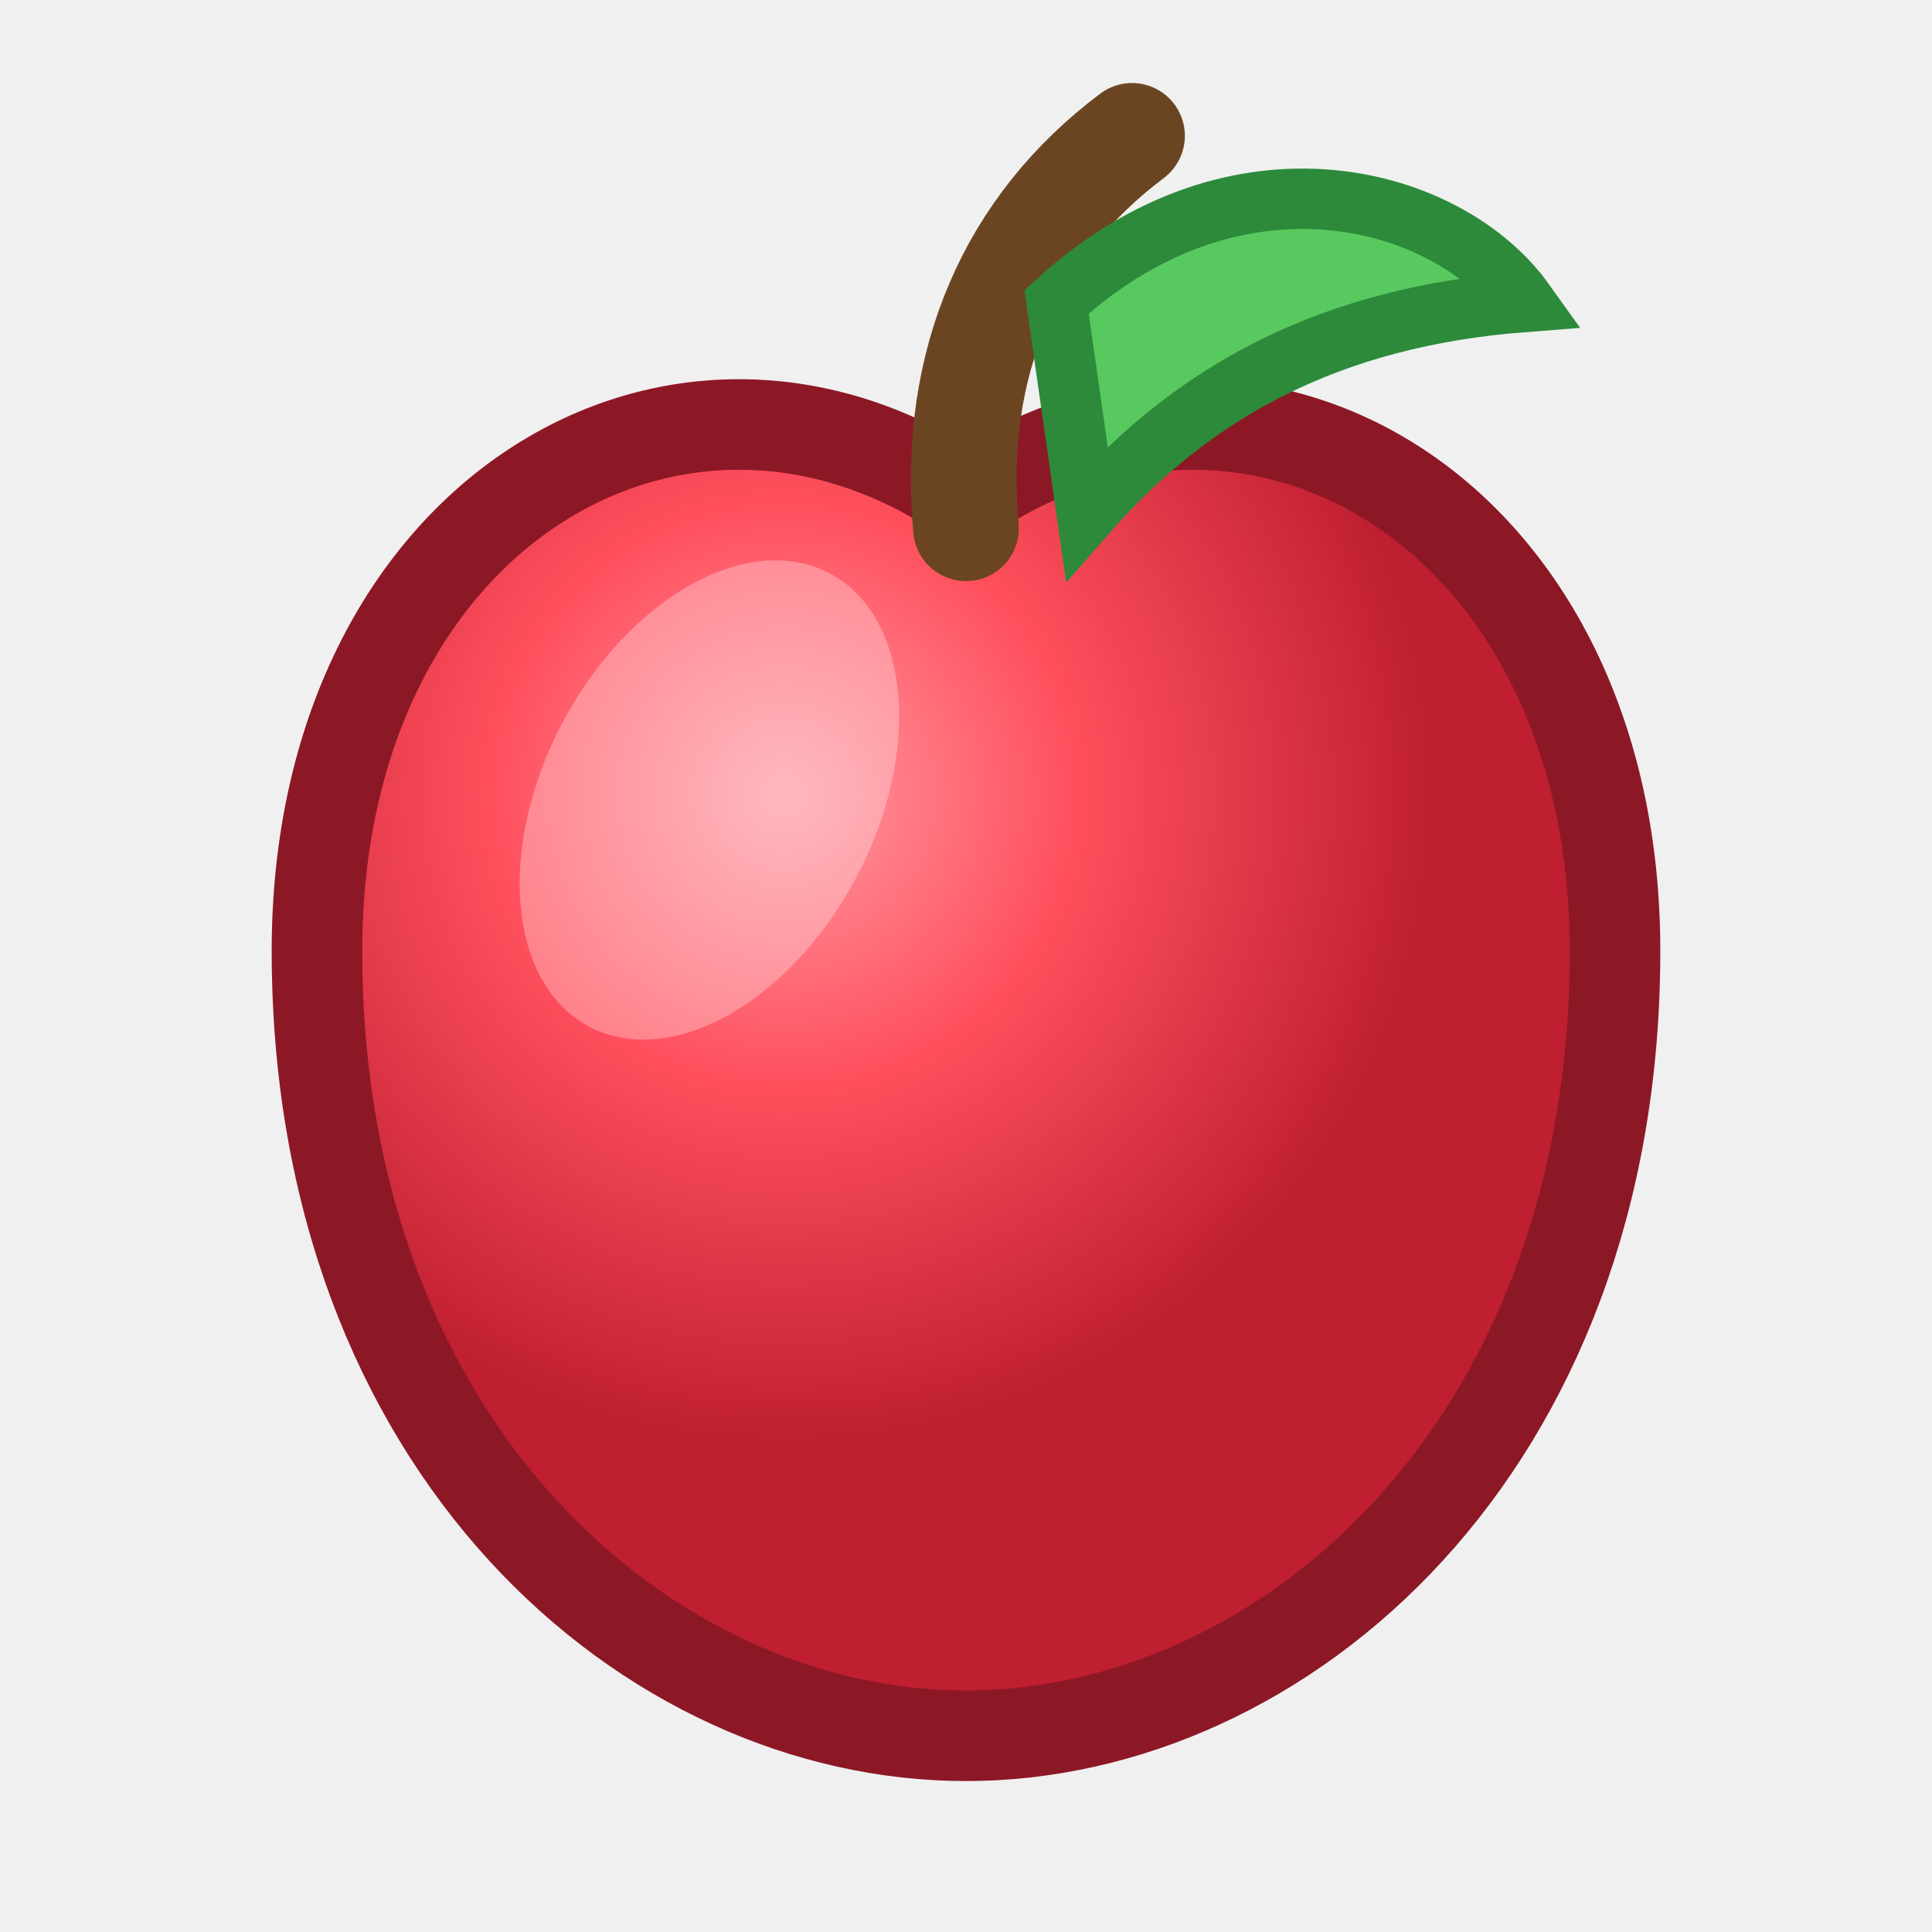
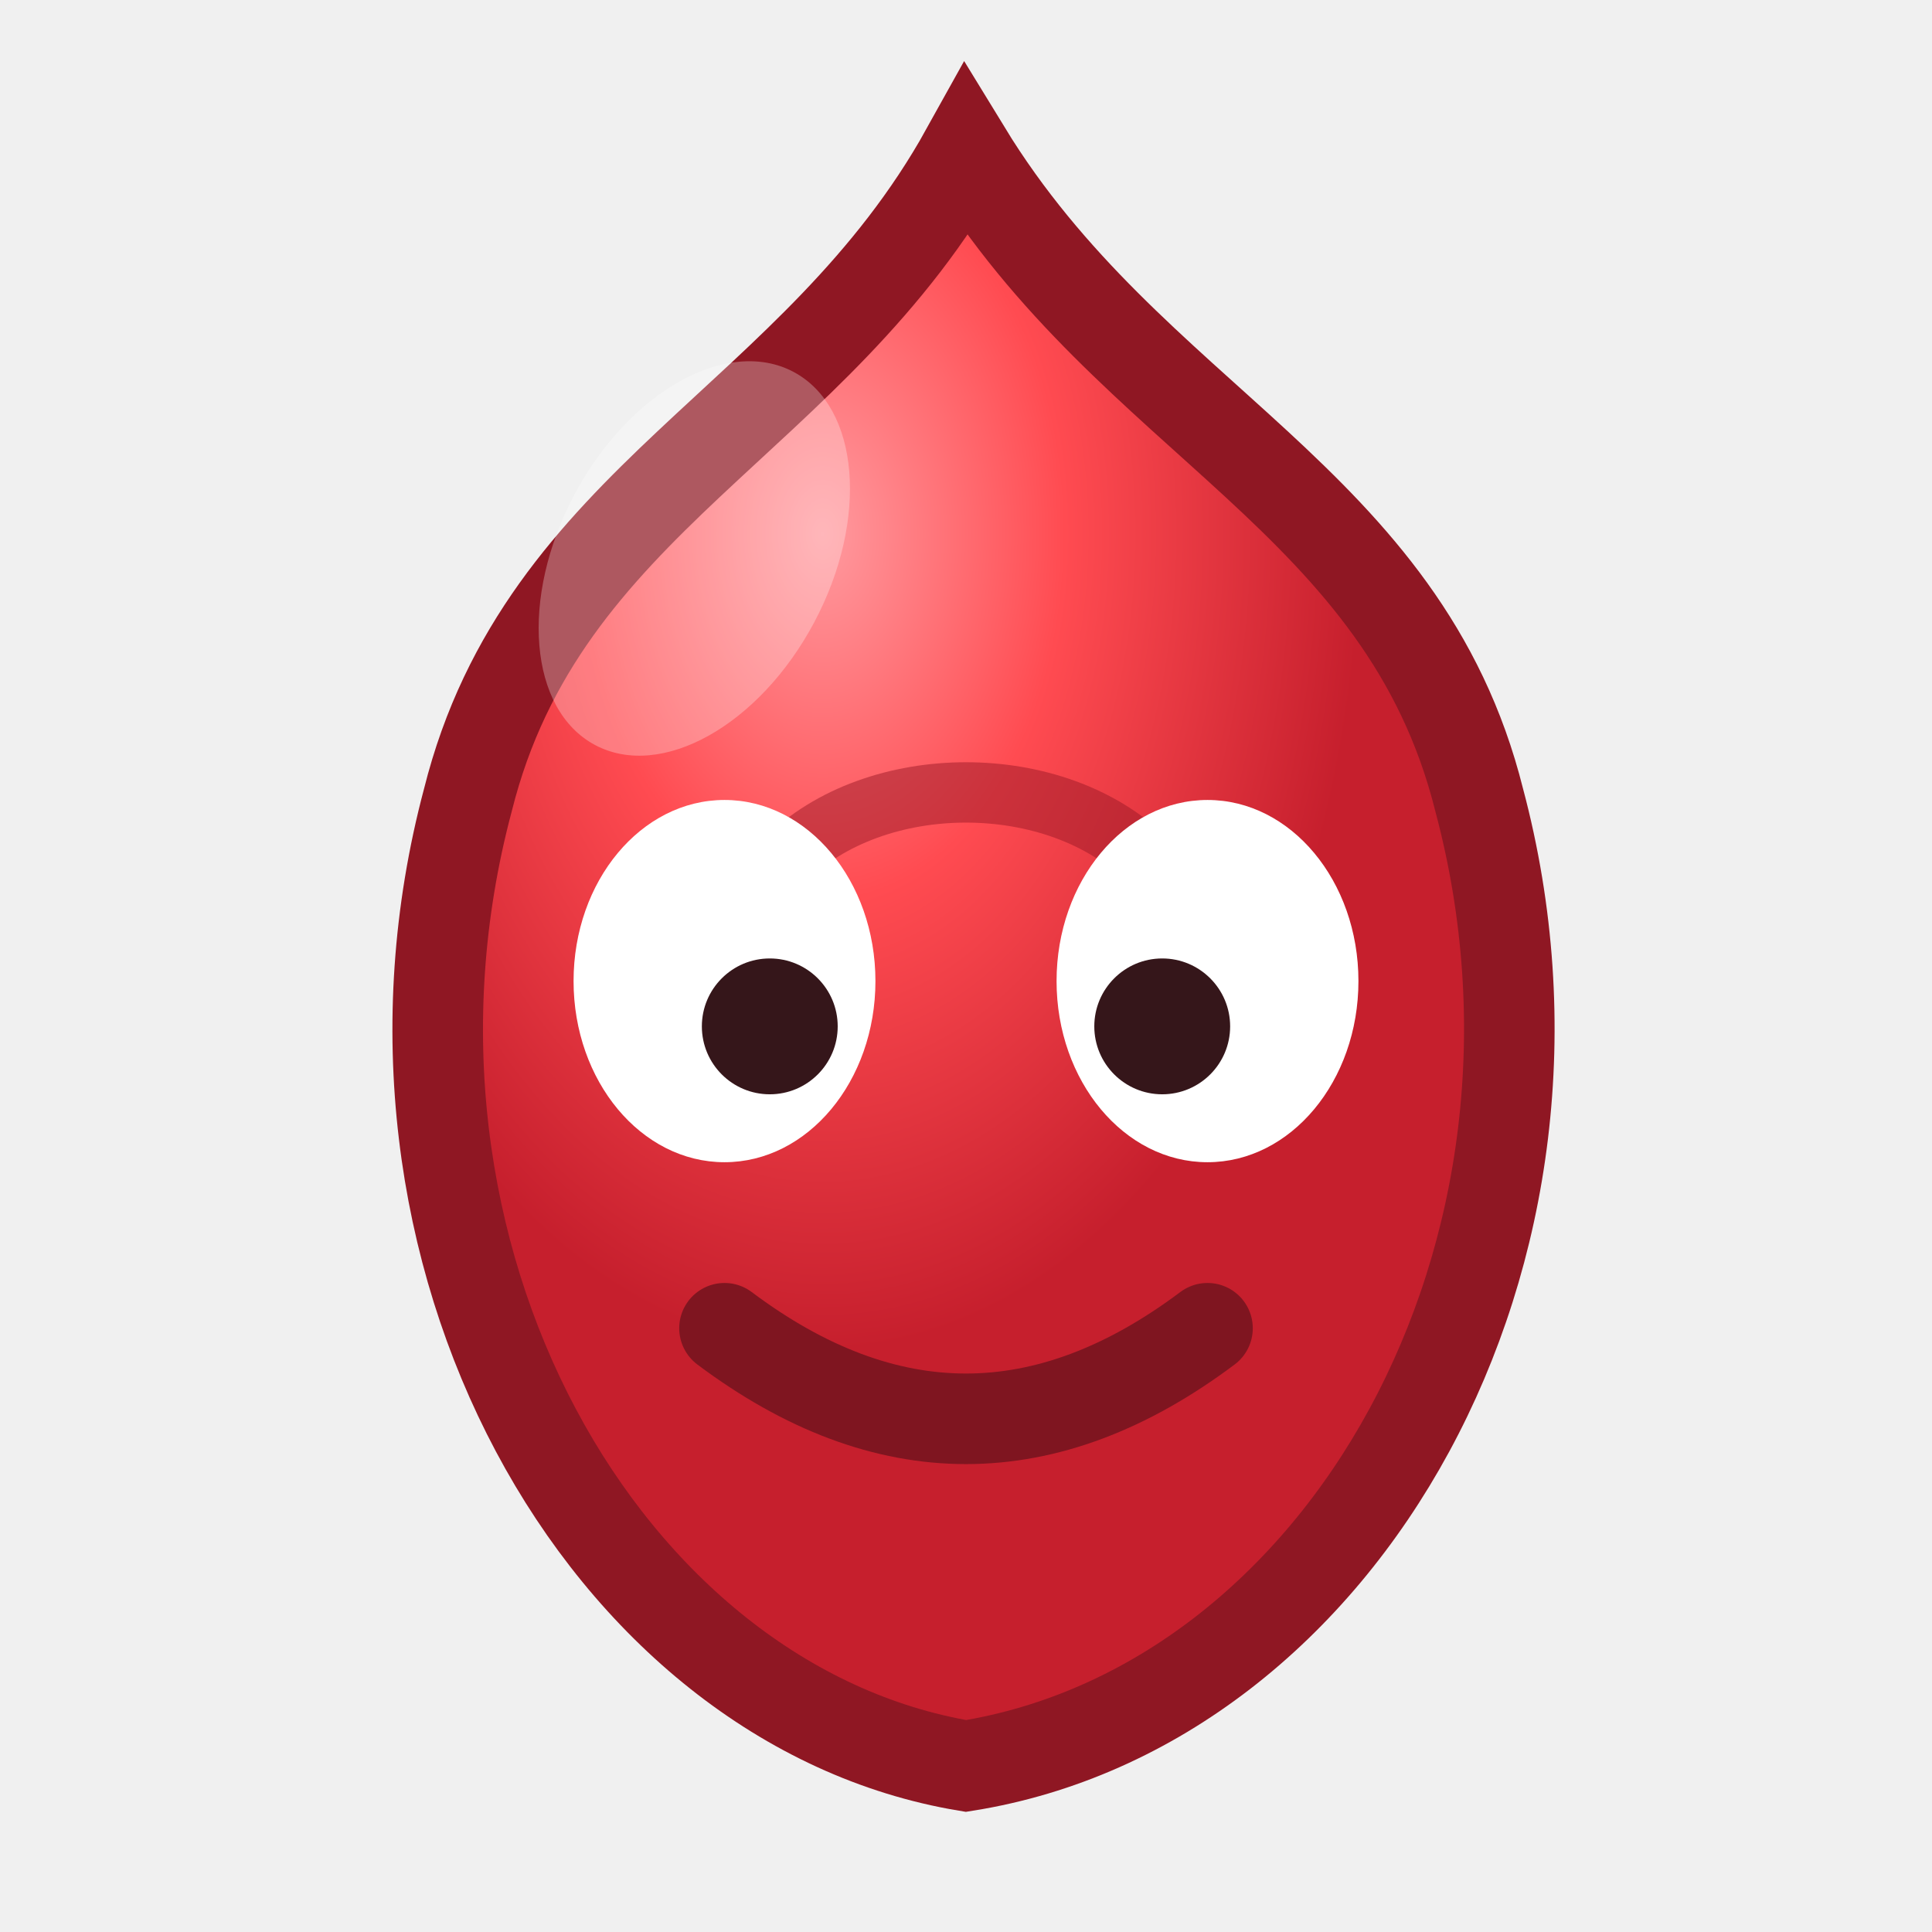
<svg xmlns="http://www.w3.org/2000/svg" viewBox="0 0 128 128">
  <defs>
-     <radialGradient id="g" cx="36%" cy="28%">
-       <stop stop-color="#ff9aa4" />
-       <stop offset=".45" stop-color="#ff4f5d" />
-       <stop offset="1" stop-color="#bf1f31" />
+     <radialGradient id="g" cx="36%" cy="24%">
+       <stop stop-color="#ff9a9f" />
+       <stop offset=".45" stop-color="#ff4b51" />
+       <stop offset="1" stop-color="#c61f2d" />
    </radialGradient>
  </defs>
-   <path d="M64 33c-19-13-43 1-43 30 0 33 22 52 43 52s43-19 43-52c0-29-24-43-43-30z" fill="url(#g)" stroke="#8c1826" stroke-width="6" />
-   <path d="M64 35c-1-11 3-20 11-26" fill="none" stroke="#6b4522" stroke-width="7" stroke-linecap="round" />
-   <path d="M70 20c12-11 26-7 31 0-13 1-22 6-29 14z" fill="#58c95f" stroke="#2c8a3a" stroke-width="4" />
-   <ellipse cx="47" cy="53" rx="11" ry="17" fill="#fff" opacity=".30" transform="rotate(28 47 53)" />
+   <path d="M64 10C54 28 36 33 31 53c-8 30 9 60 33 64 25-4 42-34 34-64-5-20-23-25-34-43z" fill="url(#g)" stroke="#8f1723" stroke-width="6" />
+   <path d="M52 57c6-6 18-6 24 0" fill="none" stroke="#9a1725" stroke-width="4" stroke-linecap="round" opacity=".5" />
+   <ellipse cx="48" cy="65" rx="10" ry="12" fill="#fff" />
+   <ellipse cx="80" cy="65" rx="10" ry="12" fill="#fff" />
+   <circle cx="51" cy="68" r="4.5" fill="#35161a" />
+   <circle cx="77" cy="68" r="4.5" fill="#35161a" />
+   <path d="M48 88Q64 100 80 88" fill="none" stroke="#7f1520" stroke-width="6" stroke-linecap="round" />
+   <ellipse cx="46" cy="37" rx="9" ry="14" fill="#fff" opacity=".28" transform="rotate(28 46 37)" />
</svg>
